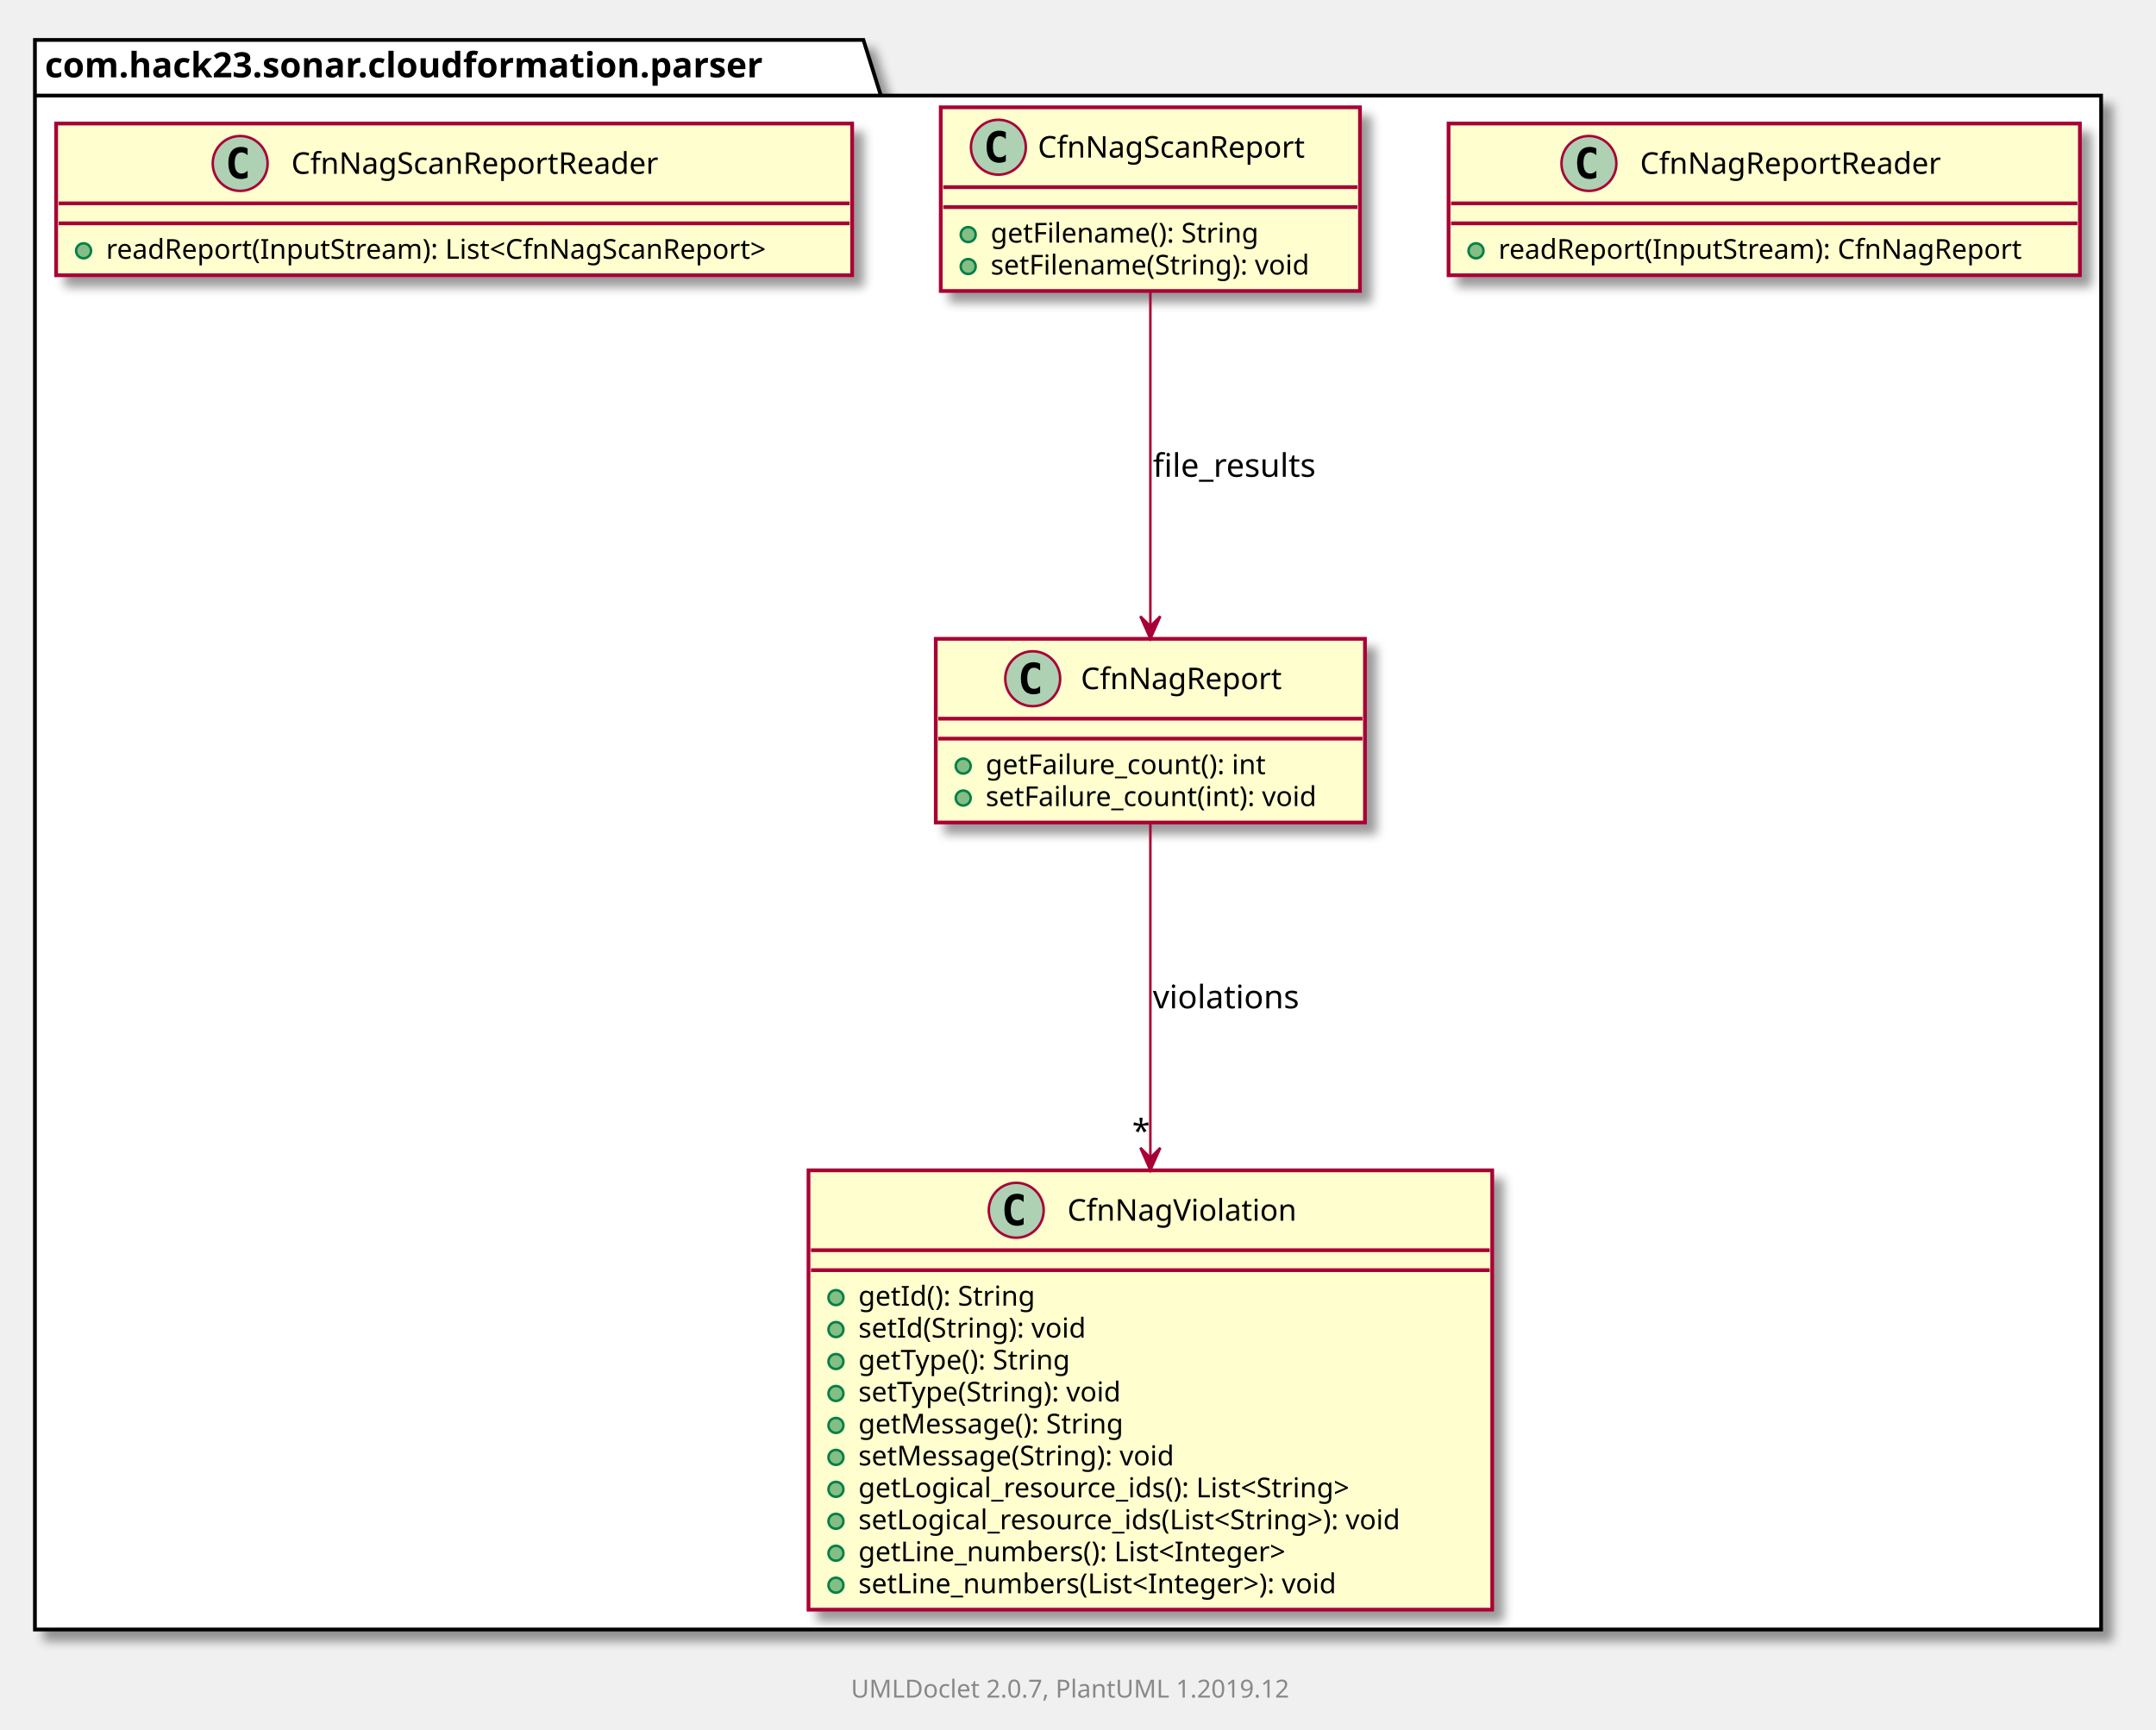
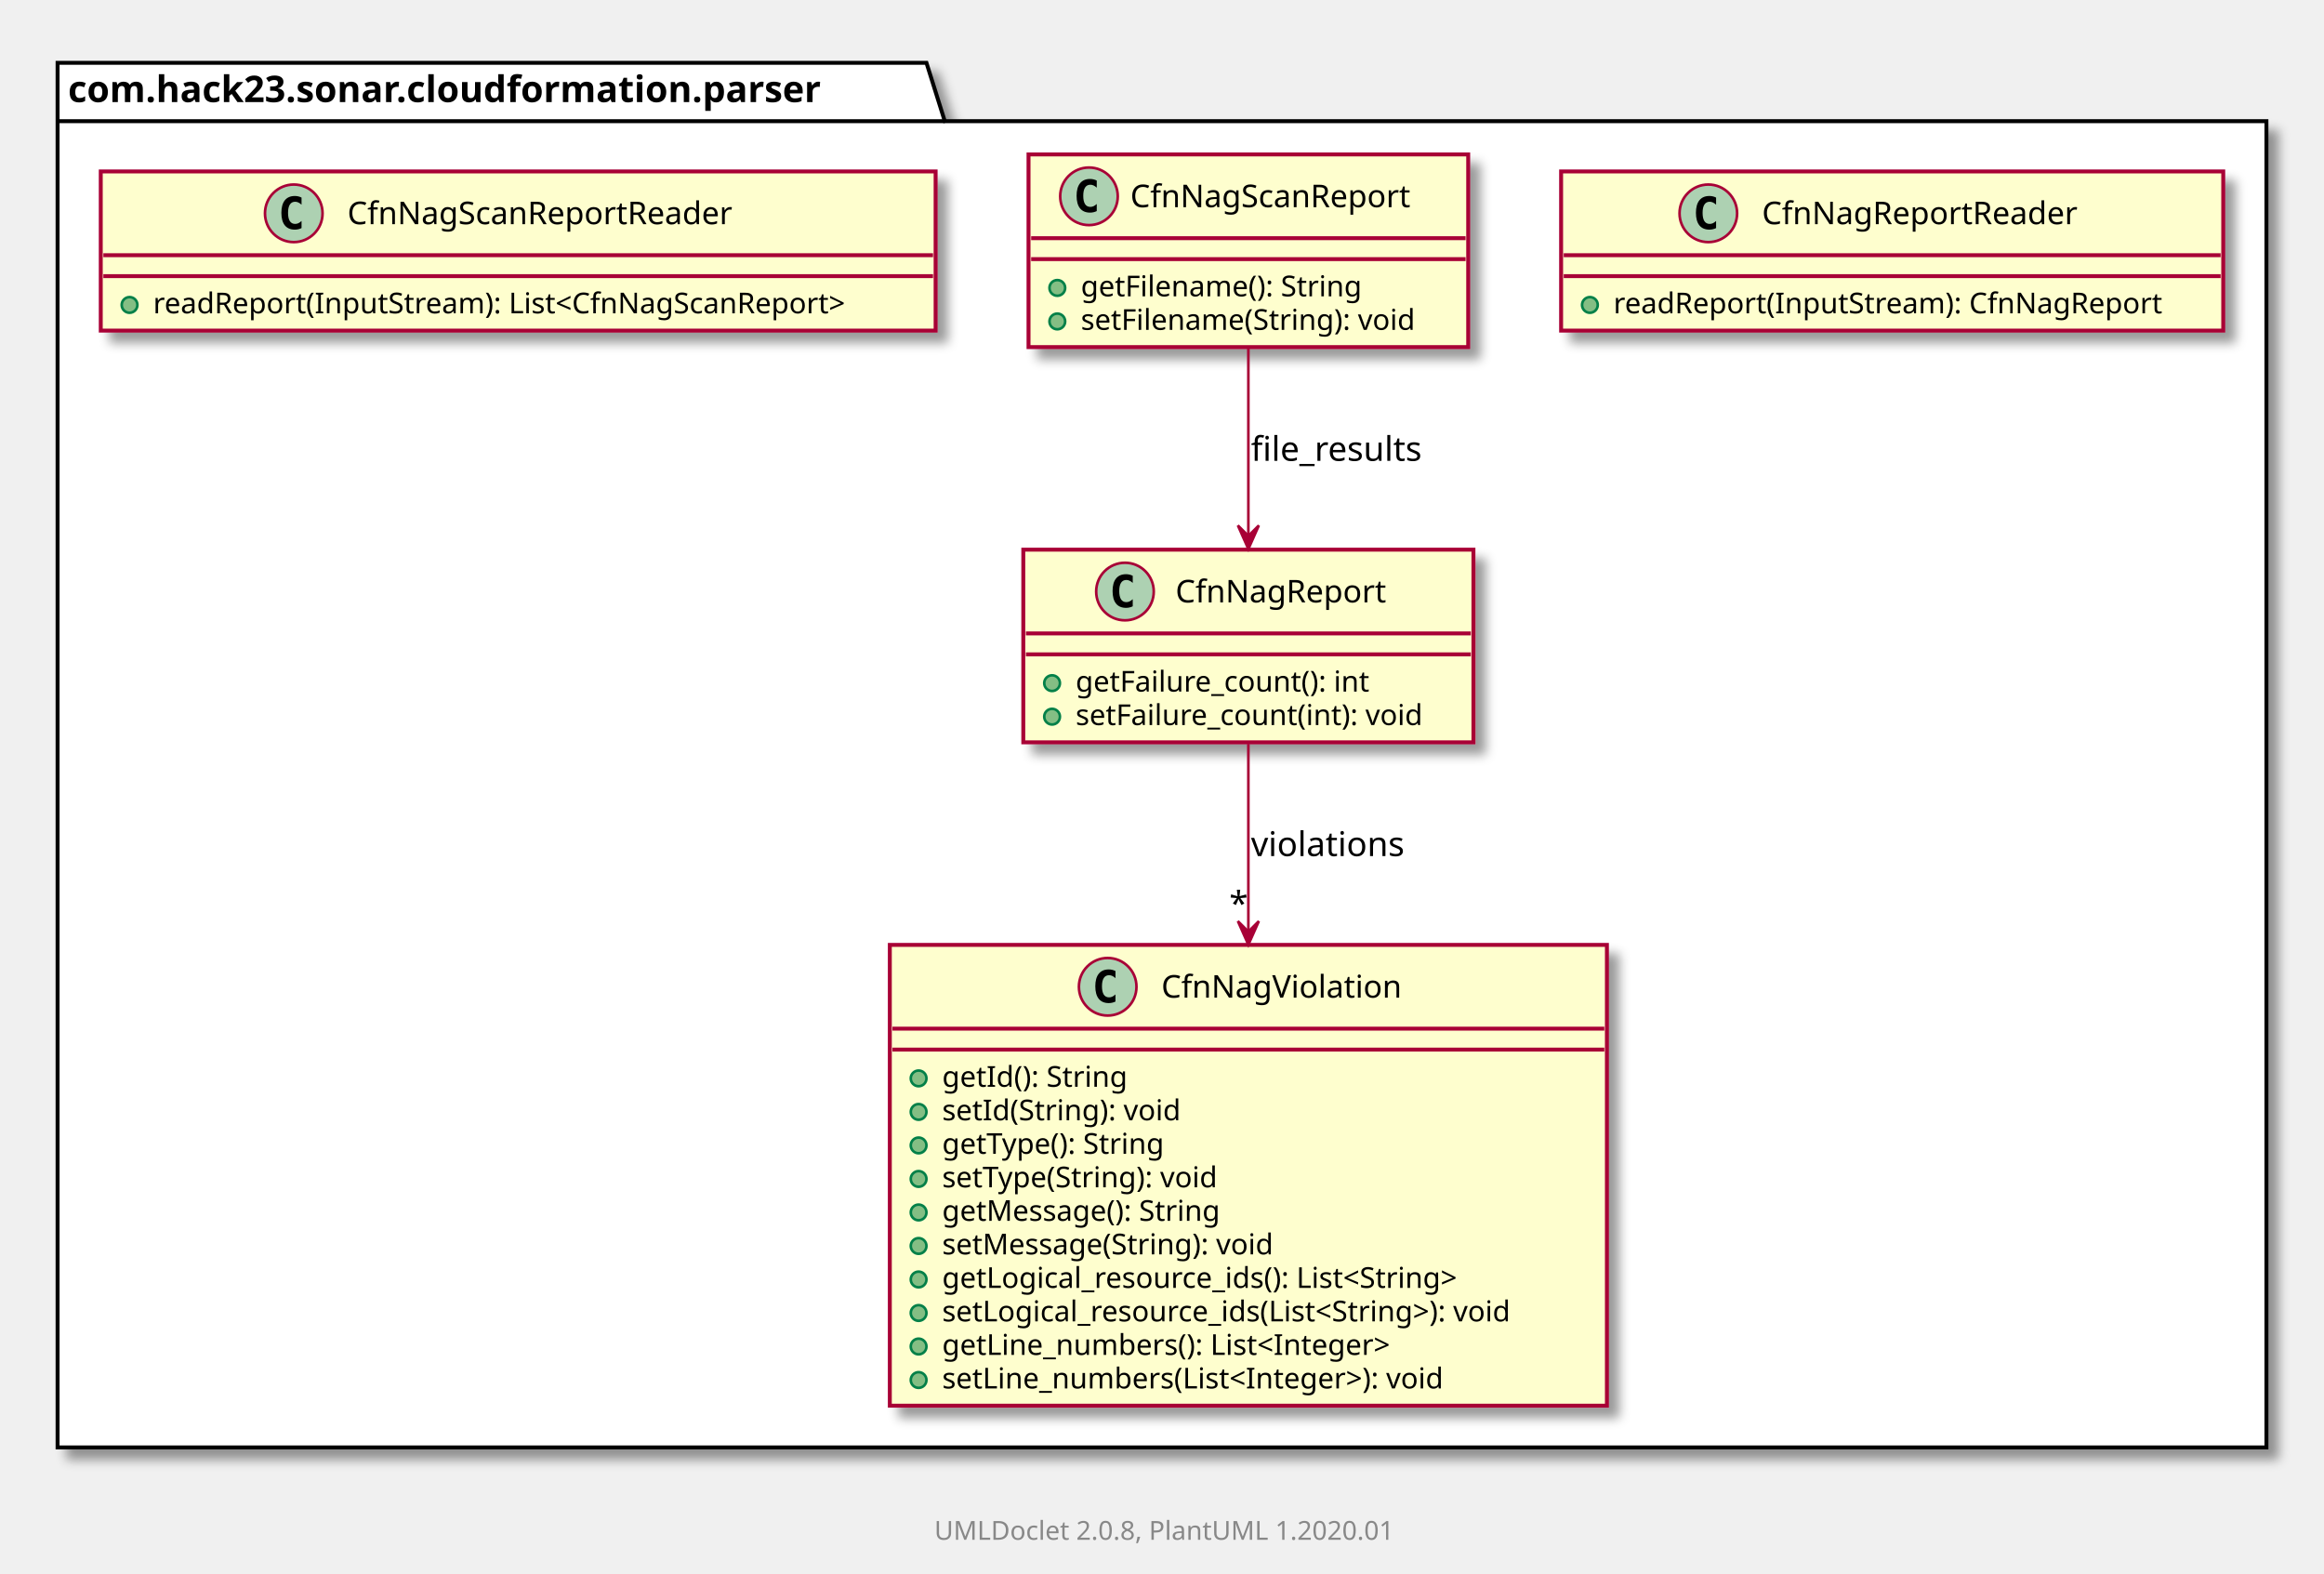
- <svg xmlns="http://www.w3.org/2000/svg" xmlns:xlink="http://www.w3.org/1999/xlink" contentScriptType="application/ecmascript" contentStyleType="text/css" height="693px" preserveAspectRatio="none" style="width:864px;height:693px;" version="1.1" viewBox="0 0 864 693" width="864px" zoomAndPan="magnify">
+ <svg xmlns="http://www.w3.org/2000/svg" xmlns:xlink="http://www.w3.org/1999/xlink" contentScriptType="application/ecmascript" contentStyleType="text/css" height="601px" preserveAspectRatio="none" style="width:888px;height:601px;" version="1.1" viewBox="0 0 888 601" width="888px" zoomAndPan="magnify">
  <defs>
-     <filter height="300%" id="fi35sfhiq04no" width="300%" x="-1" y="-1">
+     <filter height="300%" id="f19c78sjnhiozl" width="300%" x="-1" y="-1">
      <feGaussianBlur result="blurOut" stdDeviation="2.0" />
      <feColorMatrix in="blurOut" result="blurOut2" type="matrix" values="0 0 0 0 0 0 0 0 0 0 0 0 0 0 0 0 0 0 .4 0" />
      <feOffset dx="4.0" dy="4.0" in="blurOut2" result="blurOut3" />
      <feBlend in="SourceGraphic" in2="blurOut3" mode="normal" />
    </filter>
  </defs>
  <g>
-     <polygon fill="#FFFFFF" filter="url(#fi35sfhiq04no)" points="14,16,346,16,353,38.297,842,38.297,842,653,14,653,14,16" style="stroke: #000000; stroke-width: 1.5;" />
-     <line style="stroke: #000000; stroke-width: 1.5;" x1="14" x2="353" y1="38.297" y2="38.297" />
-     <text fill="#000000" font-family="sans-serif" font-size="14" font-weight="bold" lengthAdjust="spacingAndGlyphs" textLength="326" x="18" y="30.995">com.hack23.sonar.cloudformation.parser</text>
+     <polygon fill="#FFFFFF" filter="url(#f19c78sjnhiozl)" points="22,24,354,24,361,46.297,866,46.297,866,553,22,553,22,24" style="stroke: #000000; stroke-width: 1.5;" />
+     <line style="stroke: #000000; stroke-width: 1.5;" x1="22" x2="361" y1="46.297" y2="46.297" />
+     <text fill="#000000" font-family="sans-serif" font-size="14" font-weight="bold" lengthAdjust="spacingAndGlyphs" textLength="326" x="26" y="38.995">com.hack23.sonar.cloudformation.parser</text>
    <a href="CfnNagReportReader.html" target="_top" title="CfnNagReportReader.html" xlink:actuate="onRequest" xlink:href="CfnNagReportReader.html" xlink:show="new" xlink:title="CfnNagReportReader.html" xlink:type="simple">
-       <rect fill="#FEFECE" filter="url(#fi35sfhiq04no)" height="60.805" id="com.hack23.sonar.cloudformation.parser.CfnNagReportReader" style="stroke: #A80036; stroke-width: 1.5;" width="253" x="580.5" y="49.5" />
-       <ellipse cx="636.75" cy="65.5" fill="#ADD1B2" rx="11" ry="11" style="stroke: #A80036; stroke-width: 1.0;" />
-       <path d="M639.719,71.141 Q639.141,71.438 638.5,71.578 Q637.859,71.734 637.156,71.734 Q634.656,71.734 633.328,70.094 Q632.016,68.438 632.016,65.312 Q632.016,62.188 633.328,60.531 Q634.656,58.875 637.156,58.875 Q637.859,58.875 638.5,59.031 Q639.156,59.188 639.719,59.484 L639.719,62.203 Q639.094,61.625 638.5,61.359 Q637.906,61.078 637.281,61.078 Q635.938,61.078 635.25,62.156 Q634.562,63.219 634.562,65.312 Q634.562,67.406 635.25,68.484 Q635.938,69.547 637.281,69.547 Q637.906,69.547 638.5,69.281 Q639.094,69 639.719,68.422 L639.719,71.141 Z " />
-       <text fill="#000000" font-family="sans-serif" font-size="12" lengthAdjust="spacingAndGlyphs" textLength="132" x="657.25" y="69.654">CfnNagReportReader</text>
-       <line style="stroke: #A80036; stroke-width: 1.5;" x1="581.5" x2="832.5" y1="81.5" y2="81.5" />
-       <line style="stroke: #A80036; stroke-width: 1.5;" x1="581.5" x2="832.5" y1="89.5" y2="89.5" />
-       <ellipse cx="591.5" cy="100.5" fill="#84BE84" rx="3" ry="3" style="stroke: #038048; stroke-width: 1.0;" />
-       <text fill="#000000" font-family="sans-serif" font-size="11" lengthAdjust="spacingAndGlyphs" textLength="227" x="600.5" y="103.71">readReport(InputStream): CfnNagReport</text>
+       <rect fill="#FEFECE" filter="url(#f19c78sjnhiozl)" height="60.805" id="com.hack23.sonar.cloudformation.parser.CfnNagReportReader" style="stroke: #A80036; stroke-width: 1.5;" width="253" x="596.5" y="65.5" />
+       <ellipse cx="652.75" cy="81.5" fill="#ADD1B2" rx="11" ry="11" style="stroke: #A80036; stroke-width: 1.0;" />
+       <path d="M655.719,87.141 Q655.141,87.438 654.5,87.578 Q653.859,87.734 653.156,87.734 Q650.656,87.734 649.328,86.094 Q648.016,84.438 648.016,81.312 Q648.016,78.188 649.328,76.531 Q650.656,74.875 653.156,74.875 Q653.859,74.875 654.5,75.031 Q655.156,75.188 655.719,75.484 L655.719,78.203 Q655.094,77.625 654.5,77.359 Q653.906,77.078 653.281,77.078 Q651.938,77.078 651.25,78.156 Q650.562,79.219 650.562,81.312 Q650.562,83.406 651.25,84.484 Q651.938,85.547 653.281,85.547 Q653.906,85.547 654.5,85.281 Q655.094,85 655.719,84.422 L655.719,87.141 Z " />
+       <text fill="#000000" font-family="sans-serif" font-size="12" lengthAdjust="spacingAndGlyphs" textLength="132" x="673.25" y="85.654">CfnNagReportReader</text>
+       <line style="stroke: #A80036; stroke-width: 1.5;" x1="597.5" x2="848.5" y1="97.5" y2="97.5" />
+       <line style="stroke: #A80036; stroke-width: 1.5;" x1="597.5" x2="848.5" y1="105.5" y2="105.5" />
+       <ellipse cx="607.5" cy="116.5" fill="#84BE84" rx="3" ry="3" style="stroke: #038048; stroke-width: 1.0;" />
+       <text fill="#000000" font-family="sans-serif" font-size="11" lengthAdjust="spacingAndGlyphs" textLength="227" x="616.5" y="119.71">readReport(InputStream): CfnNagReport</text>
    </a>
    <a href="CfnNagScanReport.html" target="_top" title="CfnNagScanReport.html" xlink:actuate="onRequest" xlink:href="CfnNagScanReport.html" xlink:show="new" xlink:title="CfnNagScanReport.html" xlink:type="simple">
-       <rect fill="#FEFECE" filter="url(#fi35sfhiq04no)" height="73.609" id="com.hack23.sonar.cloudformation.parser.CfnNagScanReport" style="stroke: #A80036; stroke-width: 1.5;" width="168" x="377" y="43" />
-       <ellipse cx="400.1" cy="59" fill="#ADD1B2" rx="11" ry="11" style="stroke: #A80036; stroke-width: 1.0;" />
-       <path d="M403.069,64.641 Q402.491,64.938 401.85,65.078 Q401.209,65.234 400.506,65.234 Q398.006,65.234 396.678,63.594 Q395.366,61.938 395.366,58.812 Q395.366,55.688 396.678,54.031 Q398.006,52.375 400.506,52.375 Q401.209,52.375 401.85,52.531 Q402.506,52.688 403.069,52.984 L403.069,55.703 Q402.444,55.125 401.85,54.859 Q401.256,54.578 400.631,54.578 Q399.288,54.578 398.6,55.656 Q397.913,56.719 397.913,58.812 Q397.913,60.906 398.6,61.984 Q399.288,63.047 400.631,63.047 Q401.256,63.047 401.85,62.781 Q402.444,62.5 403.069,61.922 L403.069,64.641 Z " />
-       <text fill="#000000" font-family="sans-serif" font-size="12" lengthAdjust="spacingAndGlyphs" textLength="118" x="415.9" y="63.154">CfnNagScanReport</text>
-       <line style="stroke: #A80036; stroke-width: 1.5;" x1="378" x2="544" y1="75" y2="75" />
-       <line style="stroke: #A80036; stroke-width: 1.5;" x1="378" x2="544" y1="83" y2="83" />
-       <ellipse cx="388" cy="94" fill="#84BE84" rx="3" ry="3" style="stroke: #038048; stroke-width: 1.0;" />
-       <text fill="#000000" font-family="sans-serif" font-size="11" lengthAdjust="spacingAndGlyphs" textLength="119" x="397" y="97.21">getFilename(): String</text>
-       <ellipse cx="388" cy="106.805" fill="#84BE84" rx="3" ry="3" style="stroke: #038048; stroke-width: 1.0;" />
-       <text fill="#000000" font-family="sans-serif" font-size="11" lengthAdjust="spacingAndGlyphs" textLength="142" x="397" y="110.015">setFilename(String): void</text>
+       <rect fill="#FEFECE" filter="url(#f19c78sjnhiozl)" height="73.609" id="com.hack23.sonar.cloudformation.parser.CfnNagScanReport" style="stroke: #A80036; stroke-width: 1.5;" width="168" x="393" y="59" />
+       <ellipse cx="416.1" cy="75" fill="#ADD1B2" rx="11" ry="11" style="stroke: #A80036; stroke-width: 1.0;" />
+       <path d="M419.069,80.641 Q418.491,80.938 417.85,81.078 Q417.209,81.234 416.506,81.234 Q414.006,81.234 412.678,79.594 Q411.366,77.938 411.366,74.812 Q411.366,71.688 412.678,70.031 Q414.006,68.375 416.506,68.375 Q417.209,68.375 417.85,68.531 Q418.506,68.688 419.069,68.984 L419.069,71.703 Q418.444,71.125 417.85,70.859 Q417.256,70.578 416.631,70.578 Q415.288,70.578 414.6,71.656 Q413.913,72.719 413.913,74.812 Q413.913,76.906 414.6,77.984 Q415.288,79.047 416.631,79.047 Q417.256,79.047 417.85,78.781 Q418.444,78.5 419.069,77.922 L419.069,80.641 Z " />
+       <text fill="#000000" font-family="sans-serif" font-size="12" lengthAdjust="spacingAndGlyphs" textLength="118" x="431.9" y="79.154">CfnNagScanReport</text>
+       <line style="stroke: #A80036; stroke-width: 1.5;" x1="394" x2="560" y1="91" y2="91" />
+       <line style="stroke: #A80036; stroke-width: 1.5;" x1="394" x2="560" y1="99" y2="99" />
+       <ellipse cx="404" cy="110" fill="#84BE84" rx="3" ry="3" style="stroke: #038048; stroke-width: 1.0;" />
+       <text fill="#000000" font-family="sans-serif" font-size="11" lengthAdjust="spacingAndGlyphs" textLength="119" x="413" y="113.21">getFilename(): String</text>
+       <ellipse cx="404" cy="122.805" fill="#84BE84" rx="3" ry="3" style="stroke: #038048; stroke-width: 1.0;" />
+       <text fill="#000000" font-family="sans-serif" font-size="11" lengthAdjust="spacingAndGlyphs" textLength="142" x="413" y="126.015">setFilename(String): void</text>
    </a>
    <a href="CfnNagReport.html" target="_top" title="CfnNagReport.html" xlink:actuate="onRequest" xlink:href="CfnNagReport.html" xlink:show="new" xlink:title="CfnNagReport.html" xlink:type="simple">
-       <rect fill="#FEFECE" filter="url(#fi35sfhiq04no)" height="73.609" id="com.hack23.sonar.cloudformation.parser.CfnNagReport" style="stroke: #A80036; stroke-width: 1.5;" width="172" x="375" y="256" />
-       <ellipse cx="413.85" cy="272" fill="#ADD1B2" rx="11" ry="11" style="stroke: #A80036; stroke-width: 1.0;" />
-       <path d="M416.819,277.641 Q416.241,277.938 415.6,278.078 Q414.959,278.234 414.256,278.234 Q411.756,278.234 410.428,276.594 Q409.116,274.938 409.116,271.812 Q409.116,268.688 410.428,267.031 Q411.756,265.375 414.256,265.375 Q414.959,265.375 415.6,265.531 Q416.256,265.688 416.819,265.984 L416.819,268.703 Q416.194,268.125 415.6,267.859 Q415.006,267.578 414.381,267.578 Q413.038,267.578 412.35,268.656 Q411.663,269.719 411.663,271.812 Q411.663,273.906 412.35,274.984 Q413.038,276.047 414.381,276.047 Q415.006,276.047 415.6,275.781 Q416.194,275.5 416.819,274.922 L416.819,277.641 Z " />
-       <text fill="#000000" font-family="sans-serif" font-size="12" lengthAdjust="spacingAndGlyphs" textLength="87" x="433.15" y="276.154">CfnNagReport</text>
-       <line style="stroke: #A80036; stroke-width: 1.5;" x1="376" x2="546" y1="288" y2="288" />
-       <line style="stroke: #A80036; stroke-width: 1.5;" x1="376" x2="546" y1="296" y2="296" />
-       <ellipse cx="386" cy="307" fill="#84BE84" rx="3" ry="3" style="stroke: #038048; stroke-width: 1.0;" />
-       <text fill="#000000" font-family="sans-serif" font-size="11" lengthAdjust="spacingAndGlyphs" textLength="123" x="395" y="310.21">getFailure_count(): int</text>
-       <ellipse cx="386" cy="319.805" fill="#84BE84" rx="3" ry="3" style="stroke: #038048; stroke-width: 1.0;" />
-       <text fill="#000000" font-family="sans-serif" font-size="11" lengthAdjust="spacingAndGlyphs" textLength="146" x="395" y="323.015">setFailure_count(int): void</text>
+       <rect fill="#FEFECE" filter="url(#f19c78sjnhiozl)" height="73.609" id="com.hack23.sonar.cloudformation.parser.CfnNagReport" style="stroke: #A80036; stroke-width: 1.5;" width="172" x="391" y="210" />
+       <ellipse cx="429.85" cy="226" fill="#ADD1B2" rx="11" ry="11" style="stroke: #A80036; stroke-width: 1.0;" />
+       <path d="M432.819,231.641 Q432.241,231.938 431.6,232.078 Q430.959,232.234 430.256,232.234 Q427.756,232.234 426.428,230.594 Q425.116,228.938 425.116,225.812 Q425.116,222.688 426.428,221.031 Q427.756,219.375 430.256,219.375 Q430.959,219.375 431.6,219.531 Q432.256,219.688 432.819,219.984 L432.819,222.703 Q432.194,222.125 431.6,221.859 Q431.006,221.578 430.381,221.578 Q429.038,221.578 428.35,222.656 Q427.663,223.719 427.663,225.812 Q427.663,227.906 428.35,228.984 Q429.038,230.047 430.381,230.047 Q431.006,230.047 431.6,229.781 Q432.194,229.5 432.819,228.922 L432.819,231.641 Z " />
+       <text fill="#000000" font-family="sans-serif" font-size="12" lengthAdjust="spacingAndGlyphs" textLength="87" x="449.15" y="230.154">CfnNagReport</text>
+       <line style="stroke: #A80036; stroke-width: 1.5;" x1="392" x2="562" y1="242" y2="242" />
+       <line style="stroke: #A80036; stroke-width: 1.5;" x1="392" x2="562" y1="250" y2="250" />
+       <ellipse cx="402" cy="261" fill="#84BE84" rx="3" ry="3" style="stroke: #038048; stroke-width: 1.0;" />
+       <text fill="#000000" font-family="sans-serif" font-size="11" lengthAdjust="spacingAndGlyphs" textLength="123" x="411" y="264.21">getFailure_count(): int</text>
+       <ellipse cx="402" cy="273.805" fill="#84BE84" rx="3" ry="3" style="stroke: #038048; stroke-width: 1.0;" />
+       <text fill="#000000" font-family="sans-serif" font-size="11" lengthAdjust="spacingAndGlyphs" textLength="146" x="411" y="277.015">setFailure_count(int): void</text>
    </a>
    <a href="CfnNagViolation.html" target="_top" title="CfnNagViolation.html" xlink:actuate="onRequest" xlink:href="CfnNagViolation.html" xlink:show="new" xlink:title="CfnNagViolation.html" xlink:type="simple">
-       <rect fill="#FEFECE" filter="url(#fi35sfhiq04no)" height="176.047" id="com.hack23.sonar.cloudformation.parser.CfnNagViolation" style="stroke: #A80036; stroke-width: 1.5;" width="274" x="324" y="469" />
-       <ellipse cx="407.25" cy="485" fill="#ADD1B2" rx="11" ry="11" style="stroke: #A80036; stroke-width: 1.0;" />
-       <path d="M410.219,490.641 Q409.641,490.938 409,491.078 Q408.359,491.234 407.656,491.234 Q405.156,491.234 403.828,489.594 Q402.516,487.938 402.516,484.812 Q402.516,481.688 403.828,480.031 Q405.156,478.375 407.656,478.375 Q408.359,478.375 409,478.531 Q409.656,478.688 410.219,478.984 L410.219,481.703 Q409.594,481.125 409,480.859 Q408.406,480.578 407.781,480.578 Q406.438,480.578 405.75,481.656 Q405.062,482.719 405.062,484.812 Q405.062,486.906 405.75,487.984 Q406.438,489.047 407.781,489.047 Q408.406,489.047 409,488.781 Q409.594,488.5 410.219,487.922 L410.219,490.641 Z " />
-       <text fill="#000000" font-family="sans-serif" font-size="12" lengthAdjust="spacingAndGlyphs" textLength="99" x="427.75" y="489.154">CfnNagViolation</text>
-       <line style="stroke: #A80036; stroke-width: 1.5;" x1="325" x2="597" y1="501" y2="501" />
-       <line style="stroke: #A80036; stroke-width: 1.5;" x1="325" x2="597" y1="509" y2="509" />
-       <ellipse cx="335" cy="520" fill="#84BE84" rx="3" ry="3" style="stroke: #038048; stroke-width: 1.0;" />
-       <text fill="#000000" font-family="sans-serif" font-size="11" lengthAdjust="spacingAndGlyphs" textLength="78" x="344" y="523.21">getId(): String</text>
-       <ellipse cx="335" cy="532.805" fill="#84BE84" rx="3" ry="3" style="stroke: #038048; stroke-width: 1.0;" />
-       <text fill="#000000" font-family="sans-serif" font-size="11" lengthAdjust="spacingAndGlyphs" textLength="101" x="344" y="536.015">setId(String): void</text>
-       <ellipse cx="335" cy="545.609" fill="#84BE84" rx="3" ry="3" style="stroke: #038048; stroke-width: 1.0;" />
-       <text fill="#000000" font-family="sans-serif" font-size="11" lengthAdjust="spacingAndGlyphs" textLength="95" x="344" y="548.82">getType(): String</text>
-       <ellipse cx="335" cy="558.414" fill="#84BE84" rx="3" ry="3" style="stroke: #038048; stroke-width: 1.0;" />
-       <text fill="#000000" font-family="sans-serif" font-size="11" lengthAdjust="spacingAndGlyphs" textLength="118" x="344" y="561.625">setType(String): void</text>
-       <ellipse cx="335" cy="571.219" fill="#84BE84" rx="3" ry="3" style="stroke: #038048; stroke-width: 1.0;" />
-       <text fill="#000000" font-family="sans-serif" font-size="11" lengthAdjust="spacingAndGlyphs" textLength="119" x="344" y="574.429">getMessage(): String</text>
-       <ellipse cx="335" cy="584.023" fill="#84BE84" rx="3" ry="3" style="stroke: #038048; stroke-width: 1.0;" />
-       <text fill="#000000" font-family="sans-serif" font-size="11" lengthAdjust="spacingAndGlyphs" textLength="142" x="344" y="587.234">setMessage(String): void</text>
-       <ellipse cx="335" cy="596.828" fill="#84BE84" rx="3" ry="3" style="stroke: #038048; stroke-width: 1.0;" />
-       <text fill="#000000" font-family="sans-serif" font-size="11" lengthAdjust="spacingAndGlyphs" textLength="225" x="344" y="600.039">getLogical_resource_ids(): List&lt;String&gt;</text>
-       <ellipse cx="335" cy="609.633" fill="#84BE84" rx="3" ry="3" style="stroke: #038048; stroke-width: 1.0;" />
-       <text fill="#000000" font-family="sans-serif" font-size="11" lengthAdjust="spacingAndGlyphs" textLength="248" x="344" y="612.843">setLogical_resource_ids(List&lt;String&gt;): void</text>
-       <ellipse cx="335" cy="622.438" fill="#84BE84" rx="3" ry="3" style="stroke: #038048; stroke-width: 1.0;" />
-       <text fill="#000000" font-family="sans-serif" font-size="11" lengthAdjust="spacingAndGlyphs" textLength="192" x="344" y="625.648">getLine_numbers(): List&lt;Integer&gt;</text>
-       <ellipse cx="335" cy="635.242" fill="#84BE84" rx="3" ry="3" style="stroke: #038048; stroke-width: 1.0;" />
-       <text fill="#000000" font-family="sans-serif" font-size="11" lengthAdjust="spacingAndGlyphs" textLength="215" x="344" y="638.453">setLine_numbers(List&lt;Integer&gt;): void</text>
+       <rect fill="#FEFECE" filter="url(#f19c78sjnhiozl)" height="176.047" id="com.hack23.sonar.cloudformation.parser.CfnNagViolation" style="stroke: #A80036; stroke-width: 1.5;" width="274" x="340" y="361" />
+       <ellipse cx="423.25" cy="377" fill="#ADD1B2" rx="11" ry="11" style="stroke: #A80036; stroke-width: 1.0;" />
+       <path d="M426.219,382.641 Q425.641,382.938 425,383.078 Q424.359,383.234 423.656,383.234 Q421.156,383.234 419.828,381.594 Q418.516,379.938 418.516,376.812 Q418.516,373.688 419.828,372.031 Q421.156,370.375 423.656,370.375 Q424.359,370.375 425,370.531 Q425.656,370.688 426.219,370.984 L426.219,373.703 Q425.594,373.125 425,372.859 Q424.406,372.578 423.781,372.578 Q422.438,372.578 421.75,373.656 Q421.062,374.719 421.062,376.812 Q421.062,378.906 421.75,379.984 Q422.438,381.047 423.781,381.047 Q424.406,381.047 425,380.781 Q425.594,380.5 426.219,379.922 L426.219,382.641 Z " />
+       <text fill="#000000" font-family="sans-serif" font-size="12" lengthAdjust="spacingAndGlyphs" textLength="99" x="443.75" y="381.154">CfnNagViolation</text>
+       <line style="stroke: #A80036; stroke-width: 1.5;" x1="341" x2="613" y1="393" y2="393" />
+       <line style="stroke: #A80036; stroke-width: 1.5;" x1="341" x2="613" y1="401" y2="401" />
+       <ellipse cx="351" cy="412" fill="#84BE84" rx="3" ry="3" style="stroke: #038048; stroke-width: 1.0;" />
+       <text fill="#000000" font-family="sans-serif" font-size="11" lengthAdjust="spacingAndGlyphs" textLength="78" x="360" y="415.21">getId(): String</text>
+       <ellipse cx="351" cy="424.805" fill="#84BE84" rx="3" ry="3" style="stroke: #038048; stroke-width: 1.0;" />
+       <text fill="#000000" font-family="sans-serif" font-size="11" lengthAdjust="spacingAndGlyphs" textLength="101" x="360" y="428.015">setId(String): void</text>
+       <ellipse cx="351" cy="437.609" fill="#84BE84" rx="3" ry="3" style="stroke: #038048; stroke-width: 1.0;" />
+       <text fill="#000000" font-family="sans-serif" font-size="11" lengthAdjust="spacingAndGlyphs" textLength="95" x="360" y="440.82">getType(): String</text>
+       <ellipse cx="351" cy="450.414" fill="#84BE84" rx="3" ry="3" style="stroke: #038048; stroke-width: 1.0;" />
+       <text fill="#000000" font-family="sans-serif" font-size="11" lengthAdjust="spacingAndGlyphs" textLength="118" x="360" y="453.625">setType(String): void</text>
+       <ellipse cx="351" cy="463.219" fill="#84BE84" rx="3" ry="3" style="stroke: #038048; stroke-width: 1.0;" />
+       <text fill="#000000" font-family="sans-serif" font-size="11" lengthAdjust="spacingAndGlyphs" textLength="119" x="360" y="466.429">getMessage(): String</text>
+       <ellipse cx="351" cy="476.023" fill="#84BE84" rx="3" ry="3" style="stroke: #038048; stroke-width: 1.0;" />
+       <text fill="#000000" font-family="sans-serif" font-size="11" lengthAdjust="spacingAndGlyphs" textLength="142" x="360" y="479.234">setMessage(String): void</text>
+       <ellipse cx="351" cy="488.828" fill="#84BE84" rx="3" ry="3" style="stroke: #038048; stroke-width: 1.0;" />
+       <text fill="#000000" font-family="sans-serif" font-size="11" lengthAdjust="spacingAndGlyphs" textLength="225" x="360" y="492.039">getLogical_resource_ids(): List&lt;String&gt;</text>
+       <ellipse cx="351" cy="501.633" fill="#84BE84" rx="3" ry="3" style="stroke: #038048; stroke-width: 1.0;" />
+       <text fill="#000000" font-family="sans-serif" font-size="11" lengthAdjust="spacingAndGlyphs" textLength="248" x="360" y="504.843">setLogical_resource_ids(List&lt;String&gt;): void</text>
+       <ellipse cx="351" cy="514.438" fill="#84BE84" rx="3" ry="3" style="stroke: #038048; stroke-width: 1.0;" />
+       <text fill="#000000" font-family="sans-serif" font-size="11" lengthAdjust="spacingAndGlyphs" textLength="192" x="360" y="517.648">getLine_numbers(): List&lt;Integer&gt;</text>
+       <ellipse cx="351" cy="527.242" fill="#84BE84" rx="3" ry="3" style="stroke: #038048; stroke-width: 1.0;" />
+       <text fill="#000000" font-family="sans-serif" font-size="11" lengthAdjust="spacingAndGlyphs" textLength="215" x="360" y="530.453">setLine_numbers(List&lt;Integer&gt;): void</text>
    </a>
    <a href="CfnNagScanReportReader.html" target="_top" title="CfnNagScanReportReader.html" xlink:actuate="onRequest" xlink:href="CfnNagScanReportReader.html" xlink:show="new" xlink:title="CfnNagScanReportReader.html" xlink:type="simple">
-       <rect fill="#FEFECE" filter="url(#fi35sfhiq04no)" height="60.805" id="com.hack23.sonar.cloudformation.parser.CfnNagScanReportReader" style="stroke: #A80036; stroke-width: 1.5;" width="319" x="22.5" y="49.5" />
-       <ellipse cx="96.25" cy="65.5" fill="#ADD1B2" rx="11" ry="11" style="stroke: #A80036; stroke-width: 1.0;" />
-       <path d="M99.219,71.141 Q98.641,71.438 98,71.578 Q97.359,71.734 96.656,71.734 Q94.156,71.734 92.828,70.094 Q91.516,68.438 91.516,65.312 Q91.516,62.188 92.828,60.531 Q94.156,58.875 96.656,58.875 Q97.359,58.875 98,59.031 Q98.656,59.188 99.219,59.484 L99.219,62.203 Q98.594,61.625 98,61.359 Q97.406,61.078 96.781,61.078 Q95.438,61.078 94.75,62.156 Q94.062,63.219 94.062,65.312 Q94.062,67.406 94.75,68.484 Q95.438,69.547 96.781,69.547 Q97.406,69.547 98,69.281 Q98.594,69 99.219,68.422 L99.219,71.141 Z " />
-       <text fill="#000000" font-family="sans-serif" font-size="12" lengthAdjust="spacingAndGlyphs" textLength="163" x="116.75" y="69.654">CfnNagScanReportReader</text>
-       <line style="stroke: #A80036; stroke-width: 1.5;" x1="23.5" x2="340.5" y1="81.5" y2="81.5" />
-       <line style="stroke: #A80036; stroke-width: 1.5;" x1="23.5" x2="340.5" y1="89.5" y2="89.5" />
-       <ellipse cx="33.5" cy="100.5" fill="#84BE84" rx="3" ry="3" style="stroke: #038048; stroke-width: 1.0;" />
-       <text fill="#000000" font-family="sans-serif" font-size="11" lengthAdjust="spacingAndGlyphs" textLength="293" x="42.5" y="103.71">readReport(InputStream): List&lt;CfnNagScanReport&gt;</text>
+       <rect fill="#FEFECE" filter="url(#f19c78sjnhiozl)" height="60.805" id="com.hack23.sonar.cloudformation.parser.CfnNagScanReportReader" style="stroke: #A80036; stroke-width: 1.5;" width="319" x="38.5" y="65.5" />
+       <ellipse cx="112.25" cy="81.5" fill="#ADD1B2" rx="11" ry="11" style="stroke: #A80036; stroke-width: 1.0;" />
+       <path d="M115.219,87.141 Q114.641,87.438 114,87.578 Q113.359,87.734 112.656,87.734 Q110.156,87.734 108.828,86.094 Q107.516,84.438 107.516,81.312 Q107.516,78.188 108.828,76.531 Q110.156,74.875 112.656,74.875 Q113.359,74.875 114,75.031 Q114.656,75.188 115.219,75.484 L115.219,78.203 Q114.594,77.625 114,77.359 Q113.406,77.078 112.781,77.078 Q111.438,77.078 110.75,78.156 Q110.062,79.219 110.062,81.312 Q110.062,83.406 110.75,84.484 Q111.438,85.547 112.781,85.547 Q113.406,85.547 114,85.281 Q114.594,85 115.219,84.422 L115.219,87.141 Z " />
+       <text fill="#000000" font-family="sans-serif" font-size="12" lengthAdjust="spacingAndGlyphs" textLength="163" x="132.75" y="85.654">CfnNagScanReportReader</text>
+       <line style="stroke: #A80036; stroke-width: 1.5;" x1="39.5" x2="356.5" y1="97.5" y2="97.5" />
+       <line style="stroke: #A80036; stroke-width: 1.5;" x1="39.5" x2="356.5" y1="105.5" y2="105.5" />
+       <ellipse cx="49.5" cy="116.5" fill="#84BE84" rx="3" ry="3" style="stroke: #038048; stroke-width: 1.0;" />
+       <text fill="#000000" font-family="sans-serif" font-size="11" lengthAdjust="spacingAndGlyphs" textLength="293" x="58.5" y="119.71">readReport(InputStream): List&lt;CfnNagScanReport&gt;</text>
    </a>
-     <path d="M461,117.102 C461,154.403 461,211.82 461,250.827 " fill="none" id="com.hack23.sonar.cloudformation.parser.CfnNagScanReport-&gt;com.hack23.sonar.cloudformation.parser.CfnNagReport" style="stroke: #A80036; stroke-width: 1.0;" />
-     <polygon fill="#A80036" points="461,255.967,465,246.967,461,250.967,457,246.967,461,255.967" style="stroke: #A80036; stroke-width: 1.0;" />
-     <text fill="#000000" font-family="sans-serif" font-size="13" lengthAdjust="spacingAndGlyphs" textLength="68" x="462" y="191.067">file_results</text>
-     <path d="M461,330.265 C461,364.892 461,417.901 461,463.959 " fill="none" id="com.hack23.sonar.cloudformation.parser.CfnNagReport-&gt;com.hack23.sonar.cloudformation.parser.CfnNagViolation" style="stroke: #A80036; stroke-width: 1.0;" />
-     <polygon fill="#A80036" points="461,468.965,465,459.965,461,463.965,457,459.965,461,468.965" style="stroke: #A80036; stroke-width: 1.0;" />
-     <text fill="#000000" font-family="sans-serif" font-size="13" lengthAdjust="spacingAndGlyphs" textLength="60" x="462" y="404.067">violations</text>
-     <text fill="#000000" font-family="sans-serif" font-size="13" lengthAdjust="spacingAndGlyphs" textLength="7" x="453.699" y="457.825">*</text>
-     <text fill="#888888" font-family="sans-serif" font-size="10" lengthAdjust="spacingAndGlyphs" textLength="186" x="341" y="680.282">UMLDoclet 2.0.7, PlantUML 1.2019.12</text>
+     <path d="M477,133.07 C477,154.69 477,182.25 477,204.74 " fill="none" id="com.hack23.sonar.cloudformation.parser.CfnNagScanReport-&gt;com.hack23.sonar.cloudformation.parser.CfnNagReport" style="stroke: #A80036; stroke-width: 1.0;" />
+     <polygon fill="#A80036" points="477,209.75,481,200.75,477,204.75,473,200.75,477,209.75" style="stroke: #A80036; stroke-width: 1.0;" />
+     <text fill="#000000" font-family="sans-serif" font-size="13" lengthAdjust="spacingAndGlyphs" textLength="68" x="478" y="176.067">file_results</text>
+     <path d="M477,284.22 C477,304.38 477,330.47 477,355.87 " fill="none" id="com.hack23.sonar.cloudformation.parser.CfnNagReport-&gt;com.hack23.sonar.cloudformation.parser.CfnNagViolation" style="stroke: #A80036; stroke-width: 1.0;" />
+     <polygon fill="#A80036" points="477,360.94,481,351.94,477,355.94,473,351.94,477,360.94" style="stroke: #A80036; stroke-width: 1.0;" />
+     <text fill="#000000" font-family="sans-serif" font-size="13" lengthAdjust="spacingAndGlyphs" textLength="60" x="478" y="327.067">violations</text>
+     <text fill="#000000" font-family="sans-serif" font-size="13" lengthAdjust="spacingAndGlyphs" textLength="7" x="469.699" y="349.798">*</text>
+     <text fill="#888888" font-family="sans-serif" font-size="10" lengthAdjust="spacingAndGlyphs" textLength="186" x="357" y="588.282">UMLDoclet 2.0.8, PlantUML 1.2020.01</text>
  </g>
</svg>
